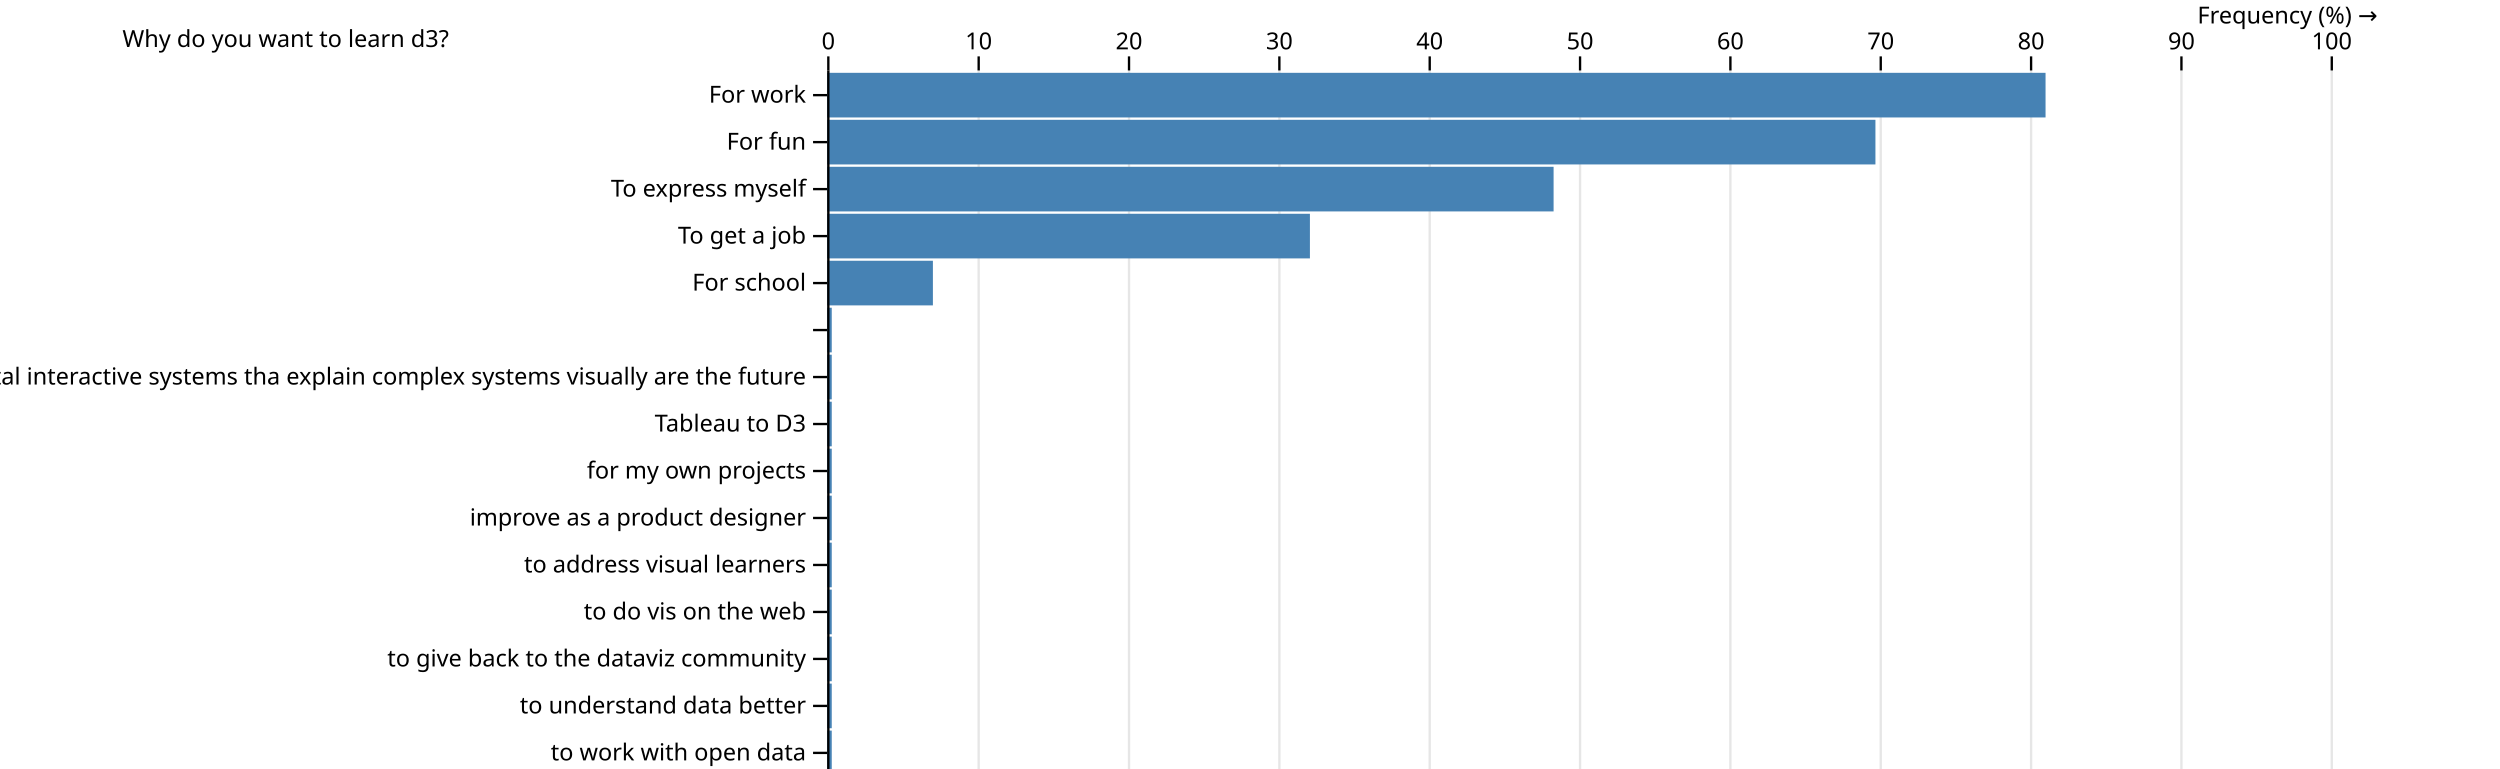
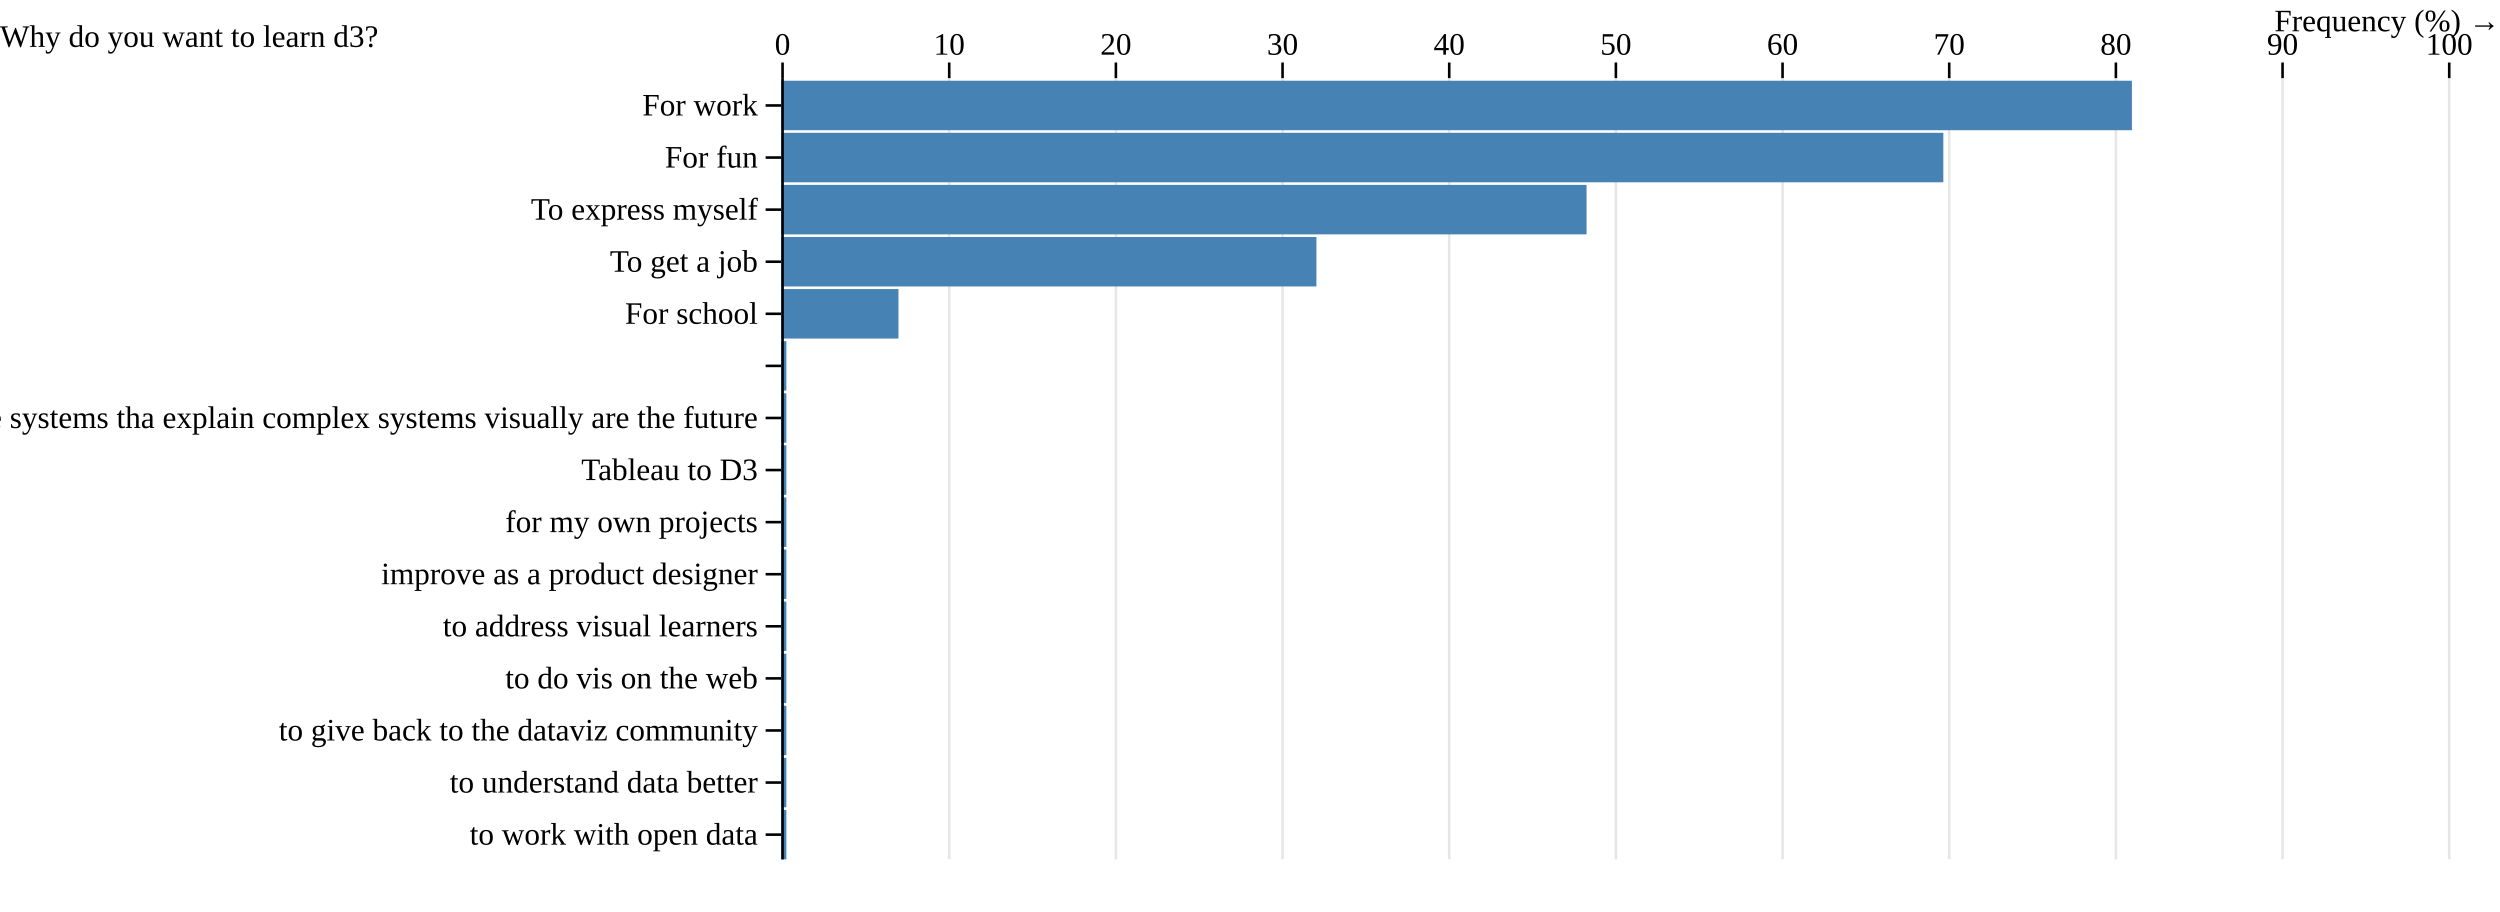
- <svg xmlns="http://www.w3.org/2000/svg" class="plot" fill="currentColor" text-anchor="middle" width="960" height="350" style="display: block; font-size: 10px; font-family: sans-serif; background: white; height: auto; max-width: 100%;">
-   <style>
-     .plot text {
-       white-space: pre;
-     }
-   </style>
+ <svg xmlns="http://www.w3.org/2000/svg" class="plot" fill="currentColor" text-anchor="middle" width="960" height="350" viewBox="0 0 960 350">
  <g transform="translate(300,0)" fill="none" text-anchor="end">
    <g class="tick" opacity="1" transform="translate(0,40.5)">
      <line stroke="currentColor" x2="-6" />
      <text fill="currentColor" x="-9" dy="0.32em">For work</text>
    </g>
    <g class="tick" opacity="1" transform="translate(0,60.5)">
      <line stroke="currentColor" x2="-6" />
      <text fill="currentColor" x="-9" dy="0.32em">For fun</text>
    </g>
    <g class="tick" opacity="1" transform="translate(0,80.5)">
      <line stroke="currentColor" x2="-6" />
      <text fill="currentColor" x="-9" dy="0.32em">To express myself</text>
    </g>
    <g class="tick" opacity="1" transform="translate(0,100.5)">
      <line stroke="currentColor" x2="-6" />
      <text fill="currentColor" x="-9" dy="0.32em">To get a job</text>
    </g>
    <g class="tick" opacity="1" transform="translate(0,120.5)">
      <line stroke="currentColor" x2="-6" />
      <text fill="currentColor" x="-9" dy="0.32em">For school</text>
    </g>
    <g class="tick" opacity="1" transform="translate(0,140.5)">
      <line stroke="currentColor" x2="-6" />
      <text fill="currentColor" x="-9" dy="0.32em" />
    </g>
    <g class="tick" opacity="1" transform="translate(0,160.5)">
      <line stroke="currentColor" x2="-6" />
      <text fill="currentColor" x="-9" dy="0.32em">I think digital interactive systems tha explain complex systems visually are the future</text>
    </g>
    <g class="tick" opacity="1" transform="translate(0,180.5)">
      <line stroke="currentColor" x2="-6" />
      <text fill="currentColor" x="-9" dy="0.32em">Tableau to D3</text>
    </g>
    <g class="tick" opacity="1" transform="translate(0,200.5)">
      <line stroke="currentColor" x2="-6" />
      <text fill="currentColor" x="-9" dy="0.32em">for my own projects</text>
    </g>
    <g class="tick" opacity="1" transform="translate(0,220.5)">
      <line stroke="currentColor" x2="-6" />
      <text fill="currentColor" x="-9" dy="0.32em">improve as a product designer</text>
    </g>
    <g class="tick" opacity="1" transform="translate(0,240.5)">
      <line stroke="currentColor" x2="-6" />
      <text fill="currentColor" x="-9" dy="0.32em">to address visual learners</text>
    </g>
    <g class="tick" opacity="1" transform="translate(0,260.5)">
      <line stroke="currentColor" x2="-6" />
      <text fill="currentColor" x="-9" dy="0.32em">to do vis on the web</text>
    </g>
    <g class="tick" opacity="1" transform="translate(0,280.5)">
      <line stroke="currentColor" x2="-6" />
      <text fill="currentColor" x="-9" dy="0.32em">to give back to the dataviz community</text>
    </g>
    <g class="tick" opacity="1" transform="translate(0,300.5)">
      <line stroke="currentColor" x2="-6" />
      <text fill="currentColor" x="-9" dy="0.32em">to understand data better</text>
    </g>
    <g class="tick" opacity="1" transform="translate(0,320.5)">
      <line stroke="currentColor" x2="-6" />
      <text fill="currentColor" x="-9" dy="0.32em">to work with open data</text>
    </g>
    <text fill="currentColor" transform="translate(-300,30)" dy="-1em" text-anchor="start">Why do you want to learn d3?</text>
  </g>
  <g transform="translate(0,30)" fill="none" text-anchor="middle">
    <g class="tick" opacity="1" transform="translate(300.5,0)">
      <line stroke="currentColor" y2="-6" />
      <line stroke="currentColor" y2="300" stroke-opacity="0.1" />
      <text fill="currentColor" y="-9" dy="0em">0</text>
    </g>
    <g class="tick" opacity="1" transform="translate(364.5,0)">
      <line stroke="currentColor" y2="-6" />
      <line stroke="currentColor" y2="300" stroke-opacity="0.1" />
      <text fill="currentColor" y="-9" dy="0em">10</text>
    </g>
    <g class="tick" opacity="1" transform="translate(428.5,0)">
      <line stroke="currentColor" y2="-6" />
      <line stroke="currentColor" y2="300" stroke-opacity="0.1" />
      <text fill="currentColor" y="-9" dy="0em">20</text>
    </g>
    <g class="tick" opacity="1" transform="translate(492.5,0)">
      <line stroke="currentColor" y2="-6" />
      <line stroke="currentColor" y2="300" stroke-opacity="0.1" />
      <text fill="currentColor" y="-9" dy="0em">30</text>
    </g>
    <g class="tick" opacity="1" transform="translate(556.5,0)">
      <line stroke="currentColor" y2="-6" />
      <line stroke="currentColor" y2="300" stroke-opacity="0.1" />
      <text fill="currentColor" y="-9" dy="0em">40</text>
    </g>
    <g class="tick" opacity="1" transform="translate(620.5,0)">
      <line stroke="currentColor" y2="-6" />
      <line stroke="currentColor" y2="300" stroke-opacity="0.1" />
      <text fill="currentColor" y="-9" dy="0em">50</text>
    </g>
    <g class="tick" opacity="1" transform="translate(684.5,0)">
      <line stroke="currentColor" y2="-6" />
      <line stroke="currentColor" y2="300" stroke-opacity="0.1" />
      <text fill="currentColor" y="-9" dy="0em">60</text>
    </g>
    <g class="tick" opacity="1" transform="translate(748.5,0)">
      <line stroke="currentColor" y2="-6" />
      <line stroke="currentColor" y2="300" stroke-opacity="0.1" />
      <text fill="currentColor" y="-9" dy="0em">70</text>
    </g>
    <g class="tick" opacity="1" transform="translate(812.5,0)">
      <line stroke="currentColor" y2="-6" />
      <line stroke="currentColor" y2="300" stroke-opacity="0.1" />
      <text fill="currentColor" y="-9" dy="0em">80</text>
    </g>
    <g class="tick" opacity="1" transform="translate(876.5,0)">
      <line stroke="currentColor" y2="-6" />
      <line stroke="currentColor" y2="300" stroke-opacity="0.1" />
      <text fill="currentColor" y="-9" dy="0em">90</text>
    </g>
    <g class="tick" opacity="1" transform="translate(940.5,0)">
      <line stroke="currentColor" y2="-6" />
      <line stroke="currentColor" y2="300" stroke-opacity="0.1" />
      <text fill="currentColor" y="-9" dy="0em">100</text>
    </g>
    <text fill="currentColor" transform="translate(960,-30)" dy="1em" text-anchor="end">Frequency (%) →</text>
  </g>
  <g fill="steelblue" transform="translate(0,0)">
    <rect x="300" width="446.239" y="51" height="19" />
    <rect x="300" width="518.654" y="31" height="19" />
    <rect x="300" width="309.235" y="71" height="19" />
    <rect x="300" width="205.505" y="91" height="19" />
    <rect x="300" width="45.015" y="111" height="19" />
    <rect x="300" width="1.957" y="311" height="19" />
    <rect x="300" width="1.957" y="271" height="19" />
    <rect x="300" width="1.957" y="211" height="19" />
    <rect x="300" width="1.957" y="171" height="19" />
    <rect x="300" width="1.957" y="251" height="19" />
    <rect x="300" width="1.957" y="191" height="19" />
    <rect x="300" width="1.957" y="131" height="19" />
    <rect x="300" width="1.957" y="291" height="19" />
    <rect x="300" width="1.957" y="231" height="19" />
    <rect x="300" width="1.957" y="151" height="19" />
  </g>
  <g stroke="currentColor" transform="translate(0.5,0)">
    <line x1="300" x2="300" y1="30" y2="330" />
  </g>
</svg>
